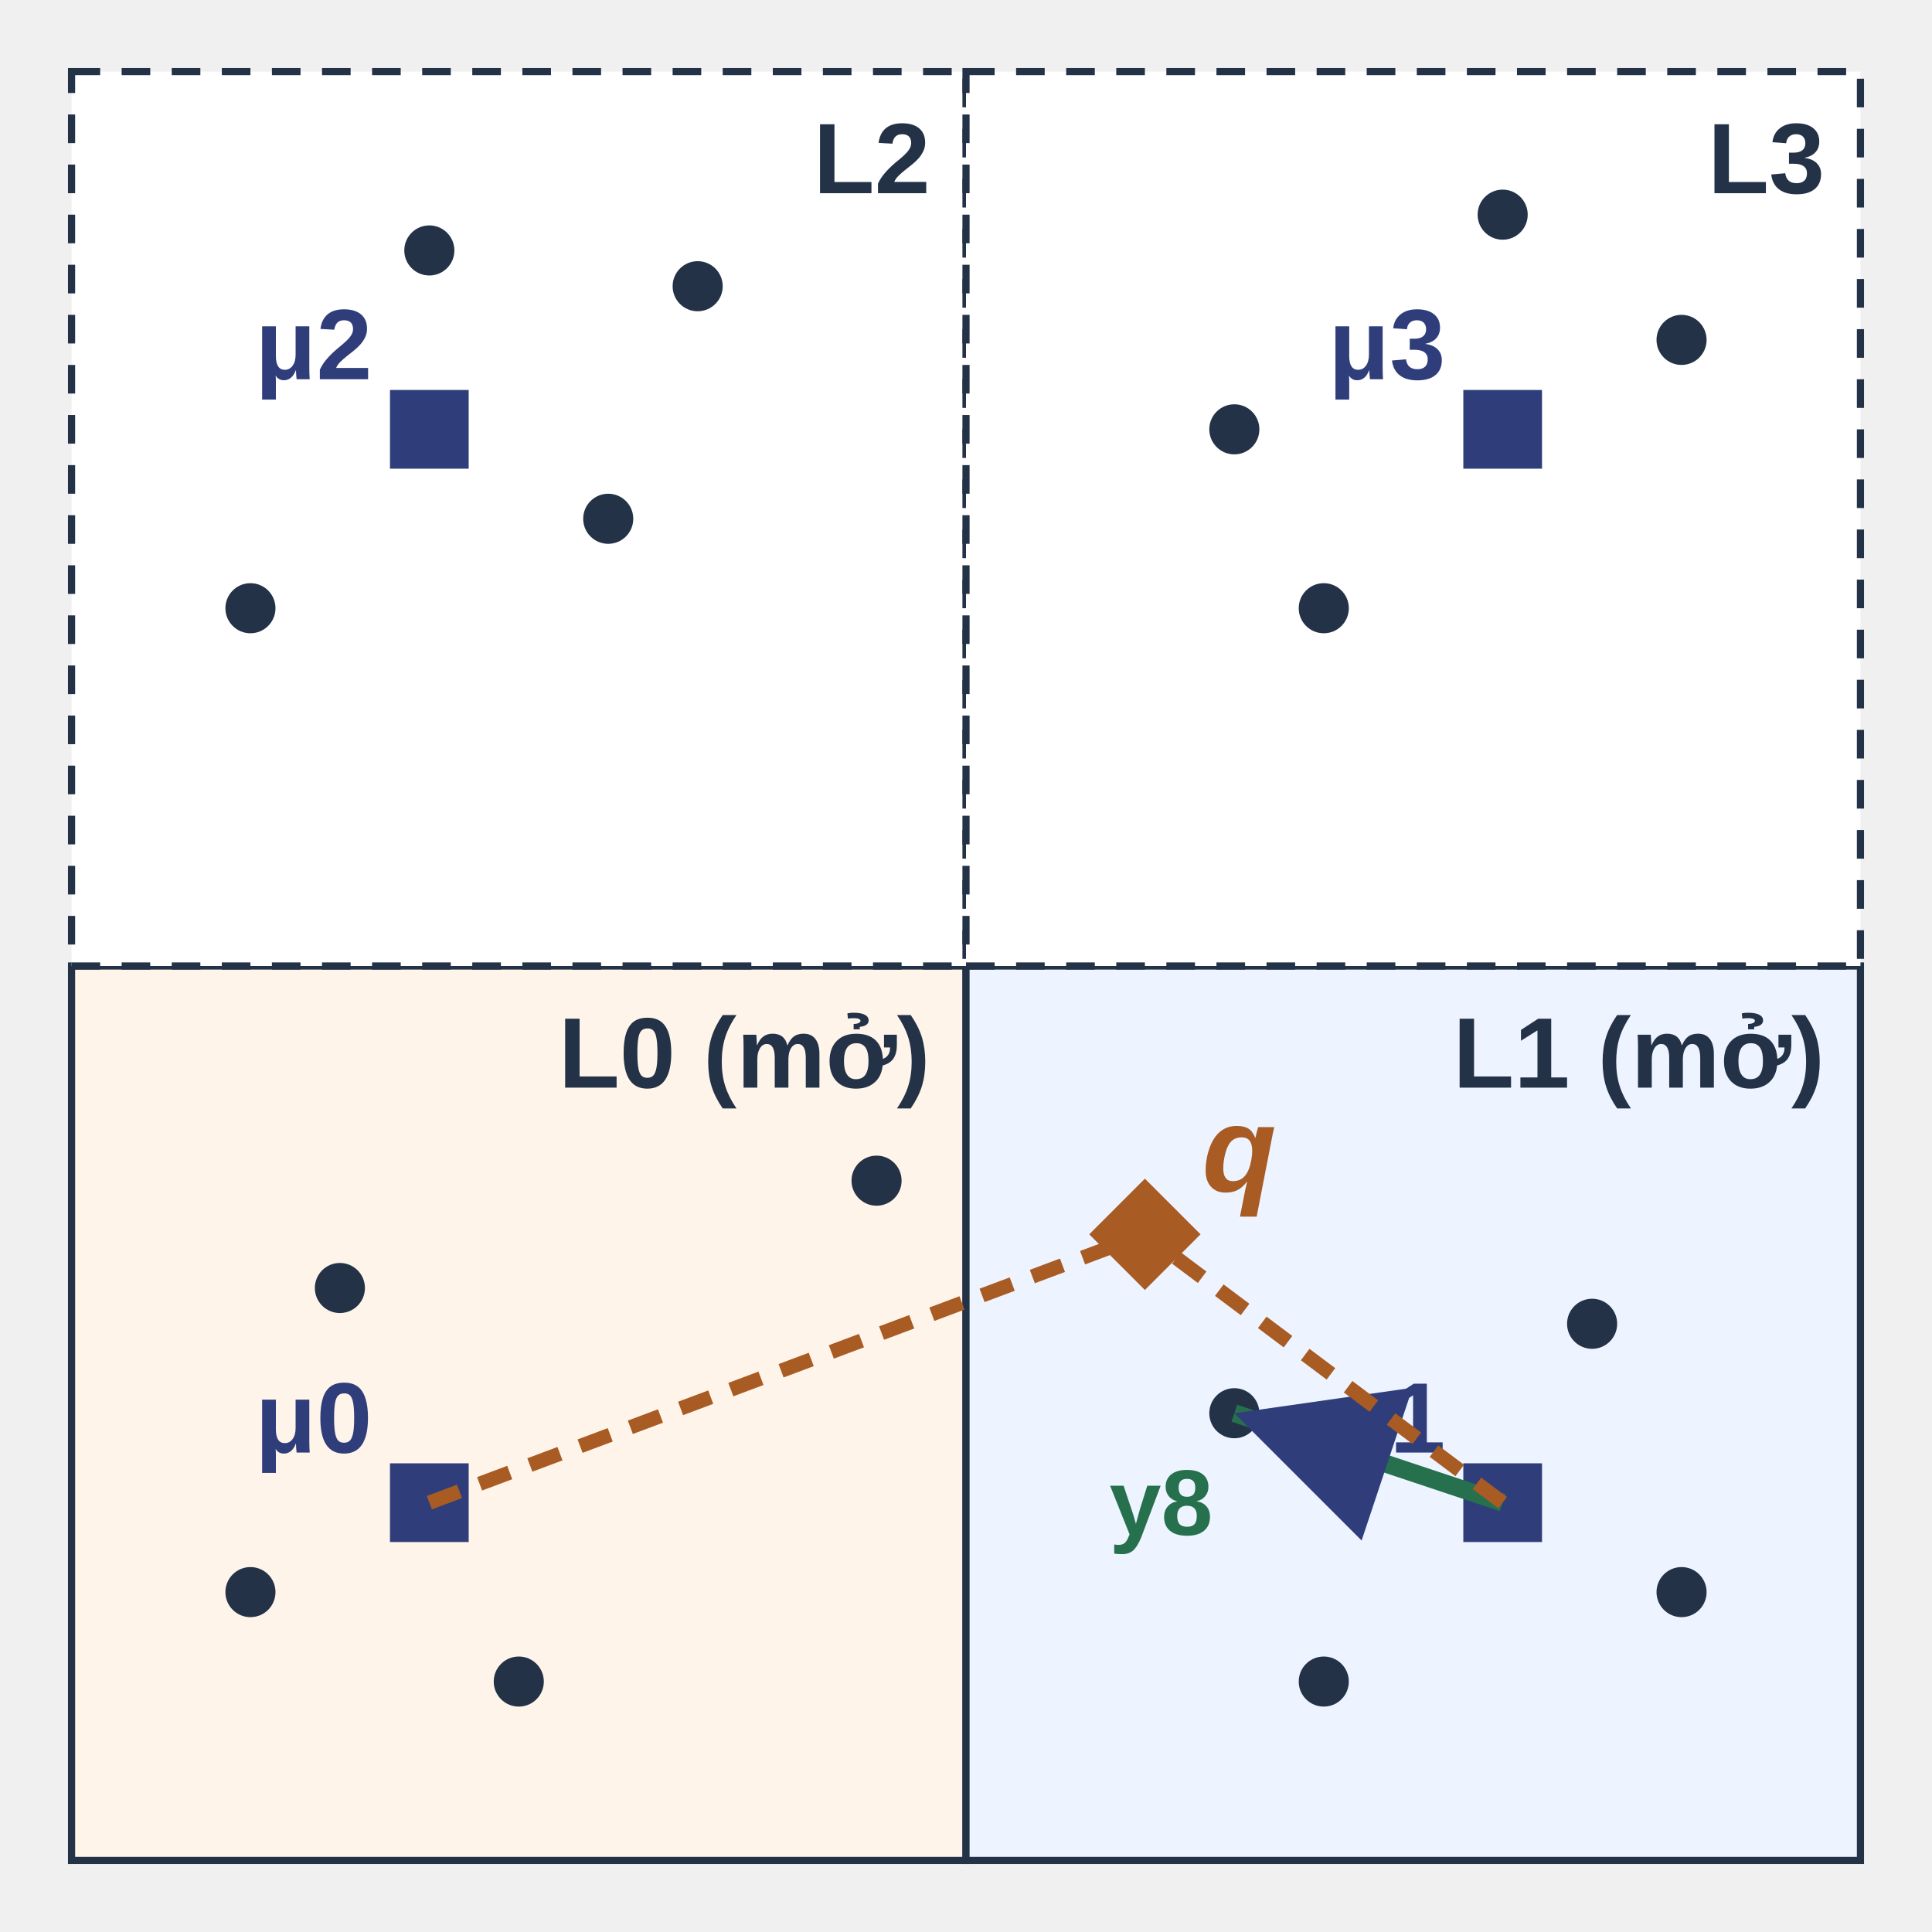
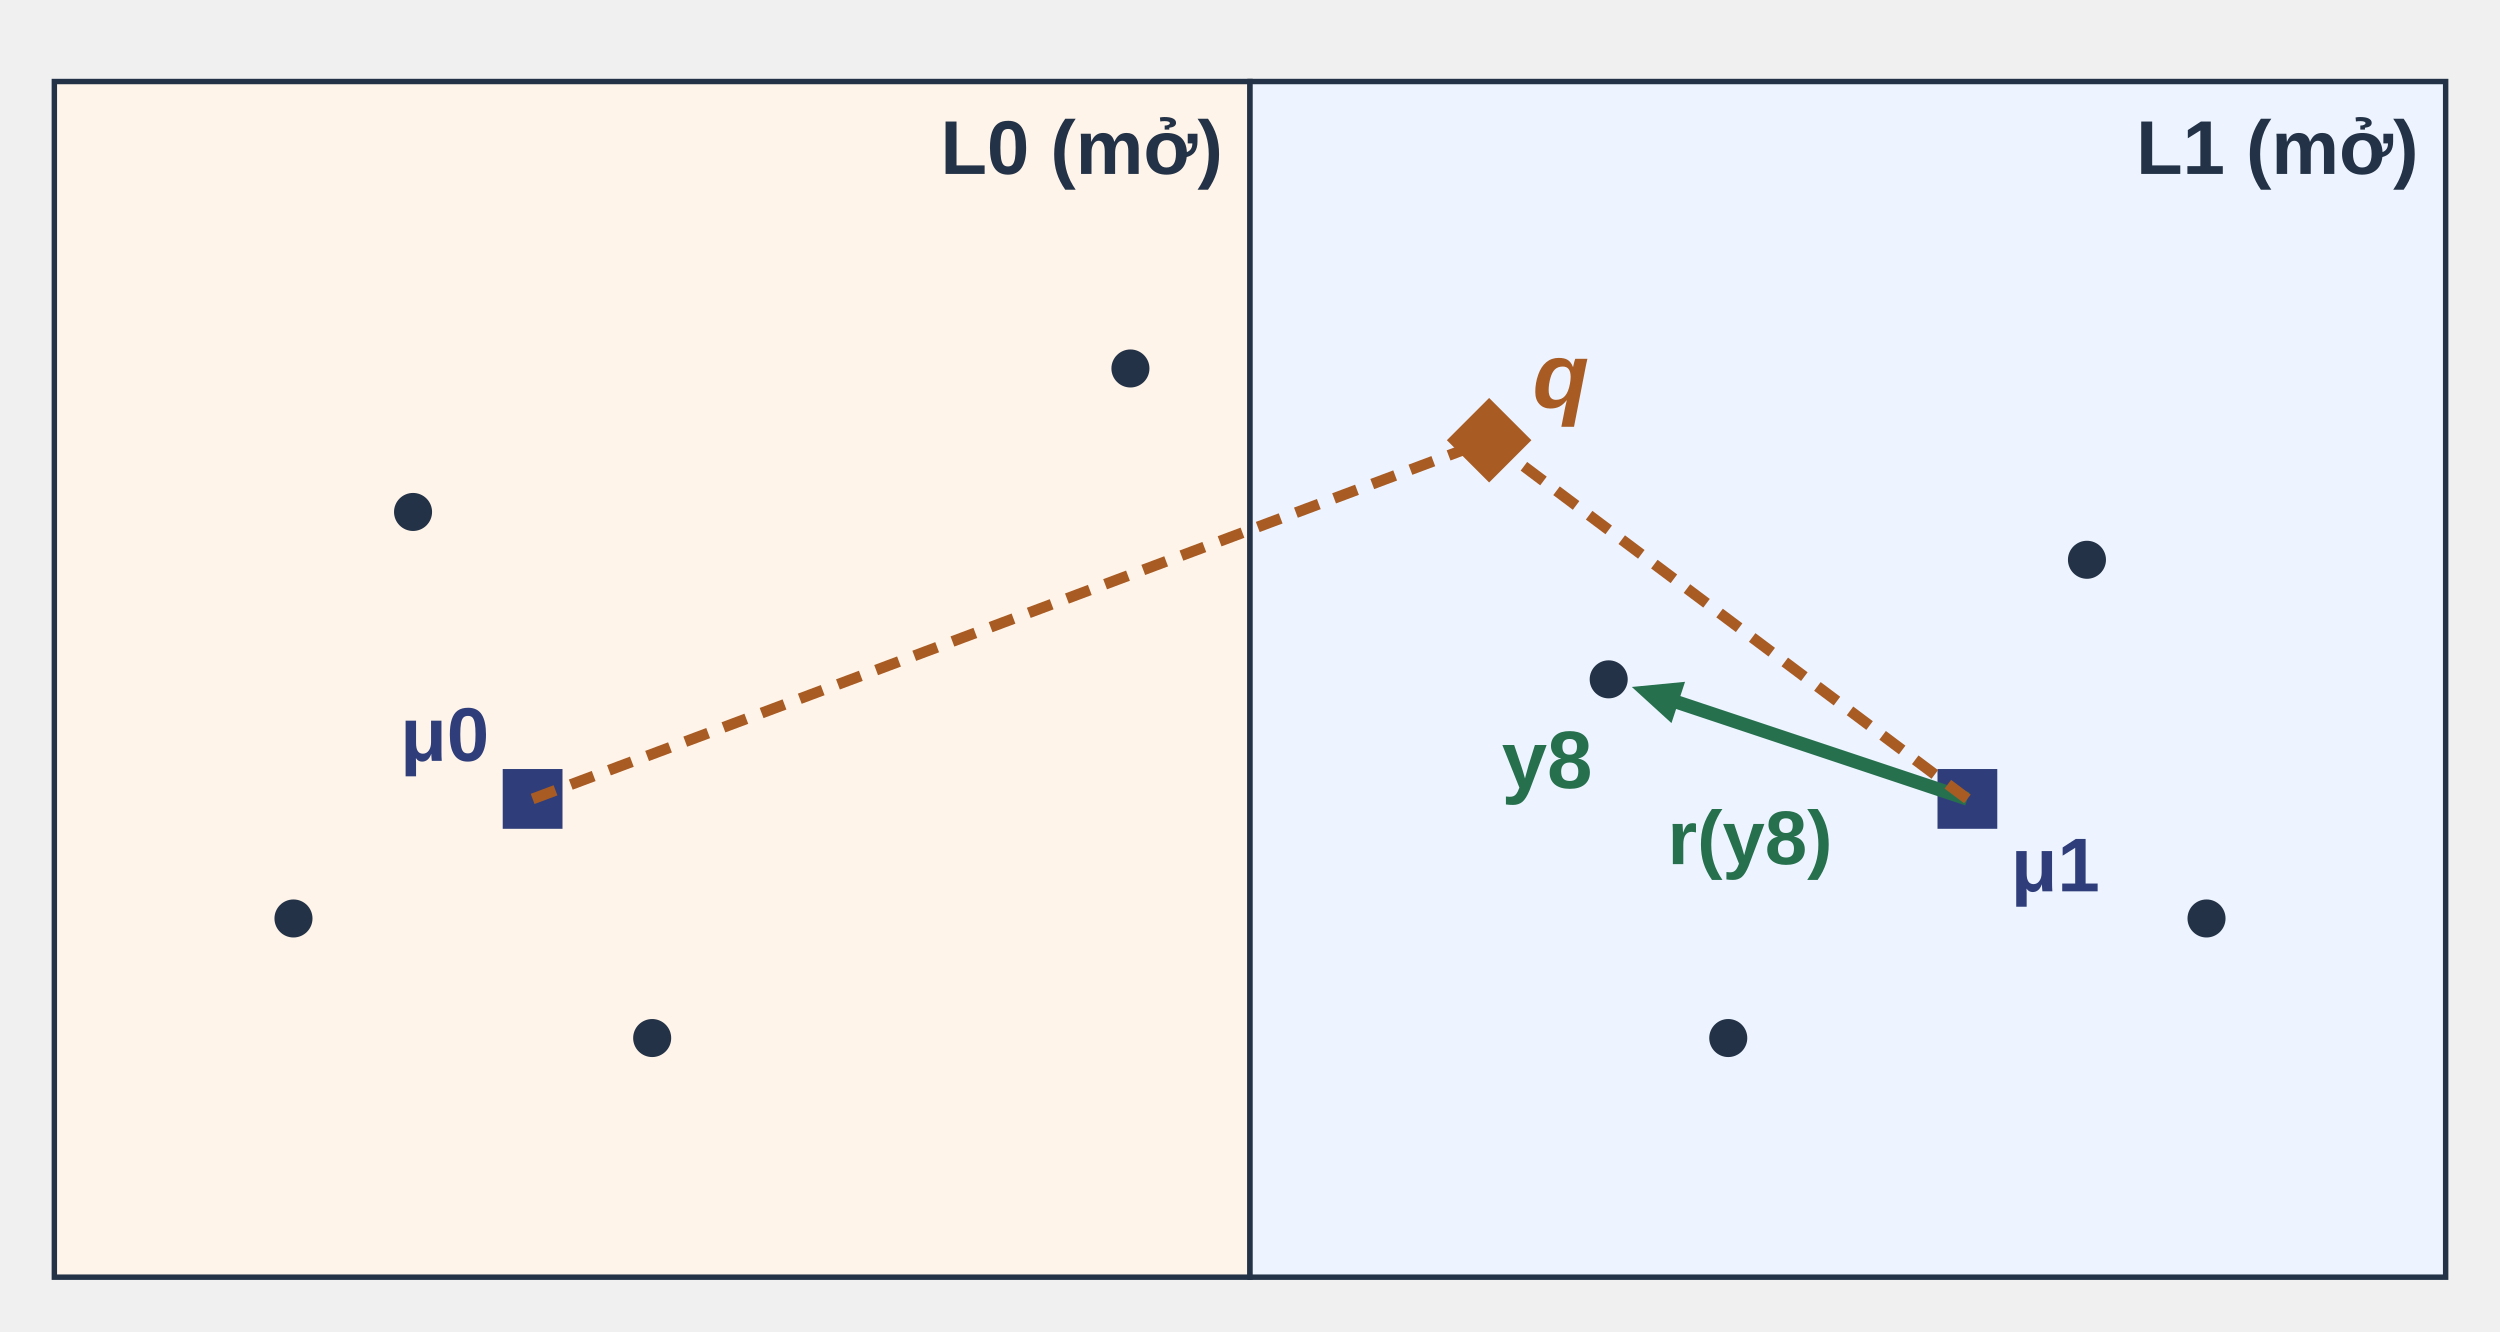
- <svg xmlns="http://www.w3.org/2000/svg" viewBox="0 0 540 540" role="img" aria-labelledby="title desc">
+ <svg xmlns="http://www.w3.org/2000/svg" viewBox="0 0 920 490" role="img" aria-labelledby="title desc">
  <defs>
    <marker id="arrow" markerWidth="10" markerHeight="10" refX="9" refY="4.5" orient="auto">
      <path d="M0,0 L9,4.5 L0,9 Z" fill="#2f3e7a" />
    </marker>
  </defs>
  <g font-family="Arial, sans-serif">
-     <rect x="20" y="270" width="250" height="250" fill="#fff4e9" stroke="#233247" stroke-width="2" stroke-dasharray="" />
-     <text x="260" y="304" font-size="28" fill="#233247" text-anchor="end" font-weight="bold">L0 (mở)</text>
-     <rect x="270" y="270" width="250" height="250" fill="#edf4ff" stroke="#233247" stroke-width="2" stroke-dasharray="" />
-     <text x="510" y="304" font-size="28" fill="#233247" text-anchor="end" font-weight="bold">L1 (mở)</text>
-     <rect x="20" y="20" width="250" height="250" fill="#ffffff" stroke="#233247" stroke-width="2" stroke-dasharray="8 6" />
-     <text x="260" y="54" font-size="28" fill="#233247" text-anchor="end" font-weight="bold">L2</text>
-     <rect x="270" y="20" width="250" height="250" fill="#ffffff" stroke="#233247" stroke-width="2" stroke-dasharray="8 6" />
-     <text x="510" y="54" font-size="28" fill="#233247" text-anchor="end" font-weight="bold">L3</text>
-     <rect x="109" y="409" width="22" height="22" fill="#2f3e7a" />
-     <text x="104" y="406" font-size="28" fill="#2f3e7a" text-anchor="end" font-weight="bold">μ0</text>
-     <rect x="409" y="409" width="22" height="22" fill="#2f3e7a" />
-     <text x="404" y="406" font-size="28" fill="#2f3e7a" text-anchor="end" font-weight="bold">μ1</text>
-     <rect x="109" y="109" width="22" height="22" fill="#2f3e7a" />
-     <text x="104" y="106" font-size="28" fill="#2f3e7a" text-anchor="end" font-weight="bold">μ2</text>
-     <rect x="409" y="109" width="22" height="22" fill="#2f3e7a" />
-     <text x="404" y="106" font-size="28" fill="#2f3e7a" text-anchor="end" font-weight="bold">μ3</text>
-     <circle cx="70" cy="445.0" r="7" fill="#233247" />
-     <circle cx="145.0" cy="470" r="7" fill="#233247" />
-     <circle cx="245.0" cy="330.0" r="7" fill="#233247" />
-     <circle cx="95.0" cy="360.0" r="7" fill="#233247" />
-     <circle cx="370" cy="470" r="7" fill="#233247" />
-     <circle cx="470" cy="445.0" r="7" fill="#233247" />
-     <circle cx="445.0" cy="370" r="7" fill="#233247" />
-     <circle cx="345.0" cy="395.0" r="7" fill="#233247" />
-     <circle cx="70" cy="170" r="7" fill="#233247" />
-     <circle cx="170" cy="145.0" r="7" fill="#233247" />
-     <circle cx="120" cy="70" r="7" fill="#233247" />
-     <circle cx="195.0" cy="80" r="7" fill="#233247" />
-     <circle cx="370" cy="170" r="7" fill="#233247" />
-     <circle cx="470" cy="95.0" r="7" fill="#233247" />
-     <circle cx="420" cy="60" r="7" fill="#233247" />
-     <circle cx="345.0" cy="120" r="7" fill="#233247" />
-     <line x1="420" y1="420" x2="345.0" y2="395.0" stroke="#26704e" stroke-width="5" marker-end="url(#arrow)" />
-     <text x="339.0" y="429.0" font-size="26" fill="#26704e" text-anchor="end" font-weight="bold">y8</text>
-     <line x1="420" y1="420" x2="320" y2="345.0" stroke="#a85b23" stroke-width="4" stroke-dasharray="9 6" />
-     <line x1="120" y1="420" x2="320" y2="345.0" stroke="#a85b23" stroke-width="4" stroke-dasharray="9 6" />
-     <rect x="309" y="334.0" width="22" height="22" fill="#a85b23" transform="rotate(45 320 345.0)" />
-     <text x="336" y="333.0" font-size="34" fill="#a85b23" text-anchor="start" font-weight="bold" font-style="italic">q</text>
+     <rect x="20" y="30" width="440" height="440" fill="#fff4e9" stroke="#233247" stroke-width="2" stroke-dasharray="" />
+     <text x="450" y="64" font-size="28" fill="#233247" text-anchor="end" font-weight="bold">L0 (mở)</text>
+     <rect x="460" y="30" width="440" height="440" fill="#edf4ff" stroke="#233247" stroke-width="2" stroke-dasharray="" />
+     <text x="890" y="64" font-size="28" fill="#233247" text-anchor="end" font-weight="bold">L1 (mở)</text>
+     <rect x="185" y="283" width="22" height="22" fill="#2f3e7a" />
+     <text x="180" y="280" font-size="28" fill="#2f3e7a" text-anchor="end" font-weight="bold">μ0</text>
+     <rect x="713" y="283" width="22" height="22" fill="#2f3e7a" />
+     <text x="740" y="328" font-size="28" fill="#2f3e7a" text-anchor="start" font-weight="bold">μ1</text>
+     <circle cx="108" cy="338.0" r="7" fill="#233247" />
+     <circle cx="240.0" cy="382" r="7" fill="#233247" />
+     <circle cx="416.0" cy="135.6" r="7" fill="#233247" />
+     <circle cx="152.0" cy="188.4" r="7" fill="#233247" />
+     <circle cx="636" cy="382" r="7" fill="#233247" />
+     <circle cx="812" cy="338.0" r="7" fill="#233247" />
+     <circle cx="768.0" cy="206" r="7" fill="#233247" />
+     <circle cx="592.0" cy="250.0" r="7" fill="#233247" />
+     <line x1="724" y1="294" x2="611.922" y2="256.641" stroke="#26704e" stroke-width="5" />
+     <path d="M600.5,252.8 L620.1,250.9 L615.1,266.1 Z" fill="#26704e" />
+     <text x="586.0" y="290.0" font-size="30" fill="#26704e" text-anchor="end" font-weight="bold">y8</text>
+     <text x="644.0" y="318.0" font-size="28" fill="#26704e" text-anchor="middle" font-weight="bold">r(y8)</text>
+     <line x1="724" y1="294" x2="548" y2="162.0" stroke="#a85b23" stroke-width="4" stroke-dasharray="9 6" />
+     <line x1="196" y1="294" x2="548" y2="162.0" stroke="#a85b23" stroke-width="4" stroke-dasharray="9 6" />
+     <rect x="537" y="151.0" width="22" height="22" fill="#a85b23" transform="rotate(45 548 162.0)" />
+     <text x="564" y="150.0" font-size="34" fill="#a85b23" text-anchor="start" font-weight="bold" font-style="italic">q</text>
  </g>
</svg>
